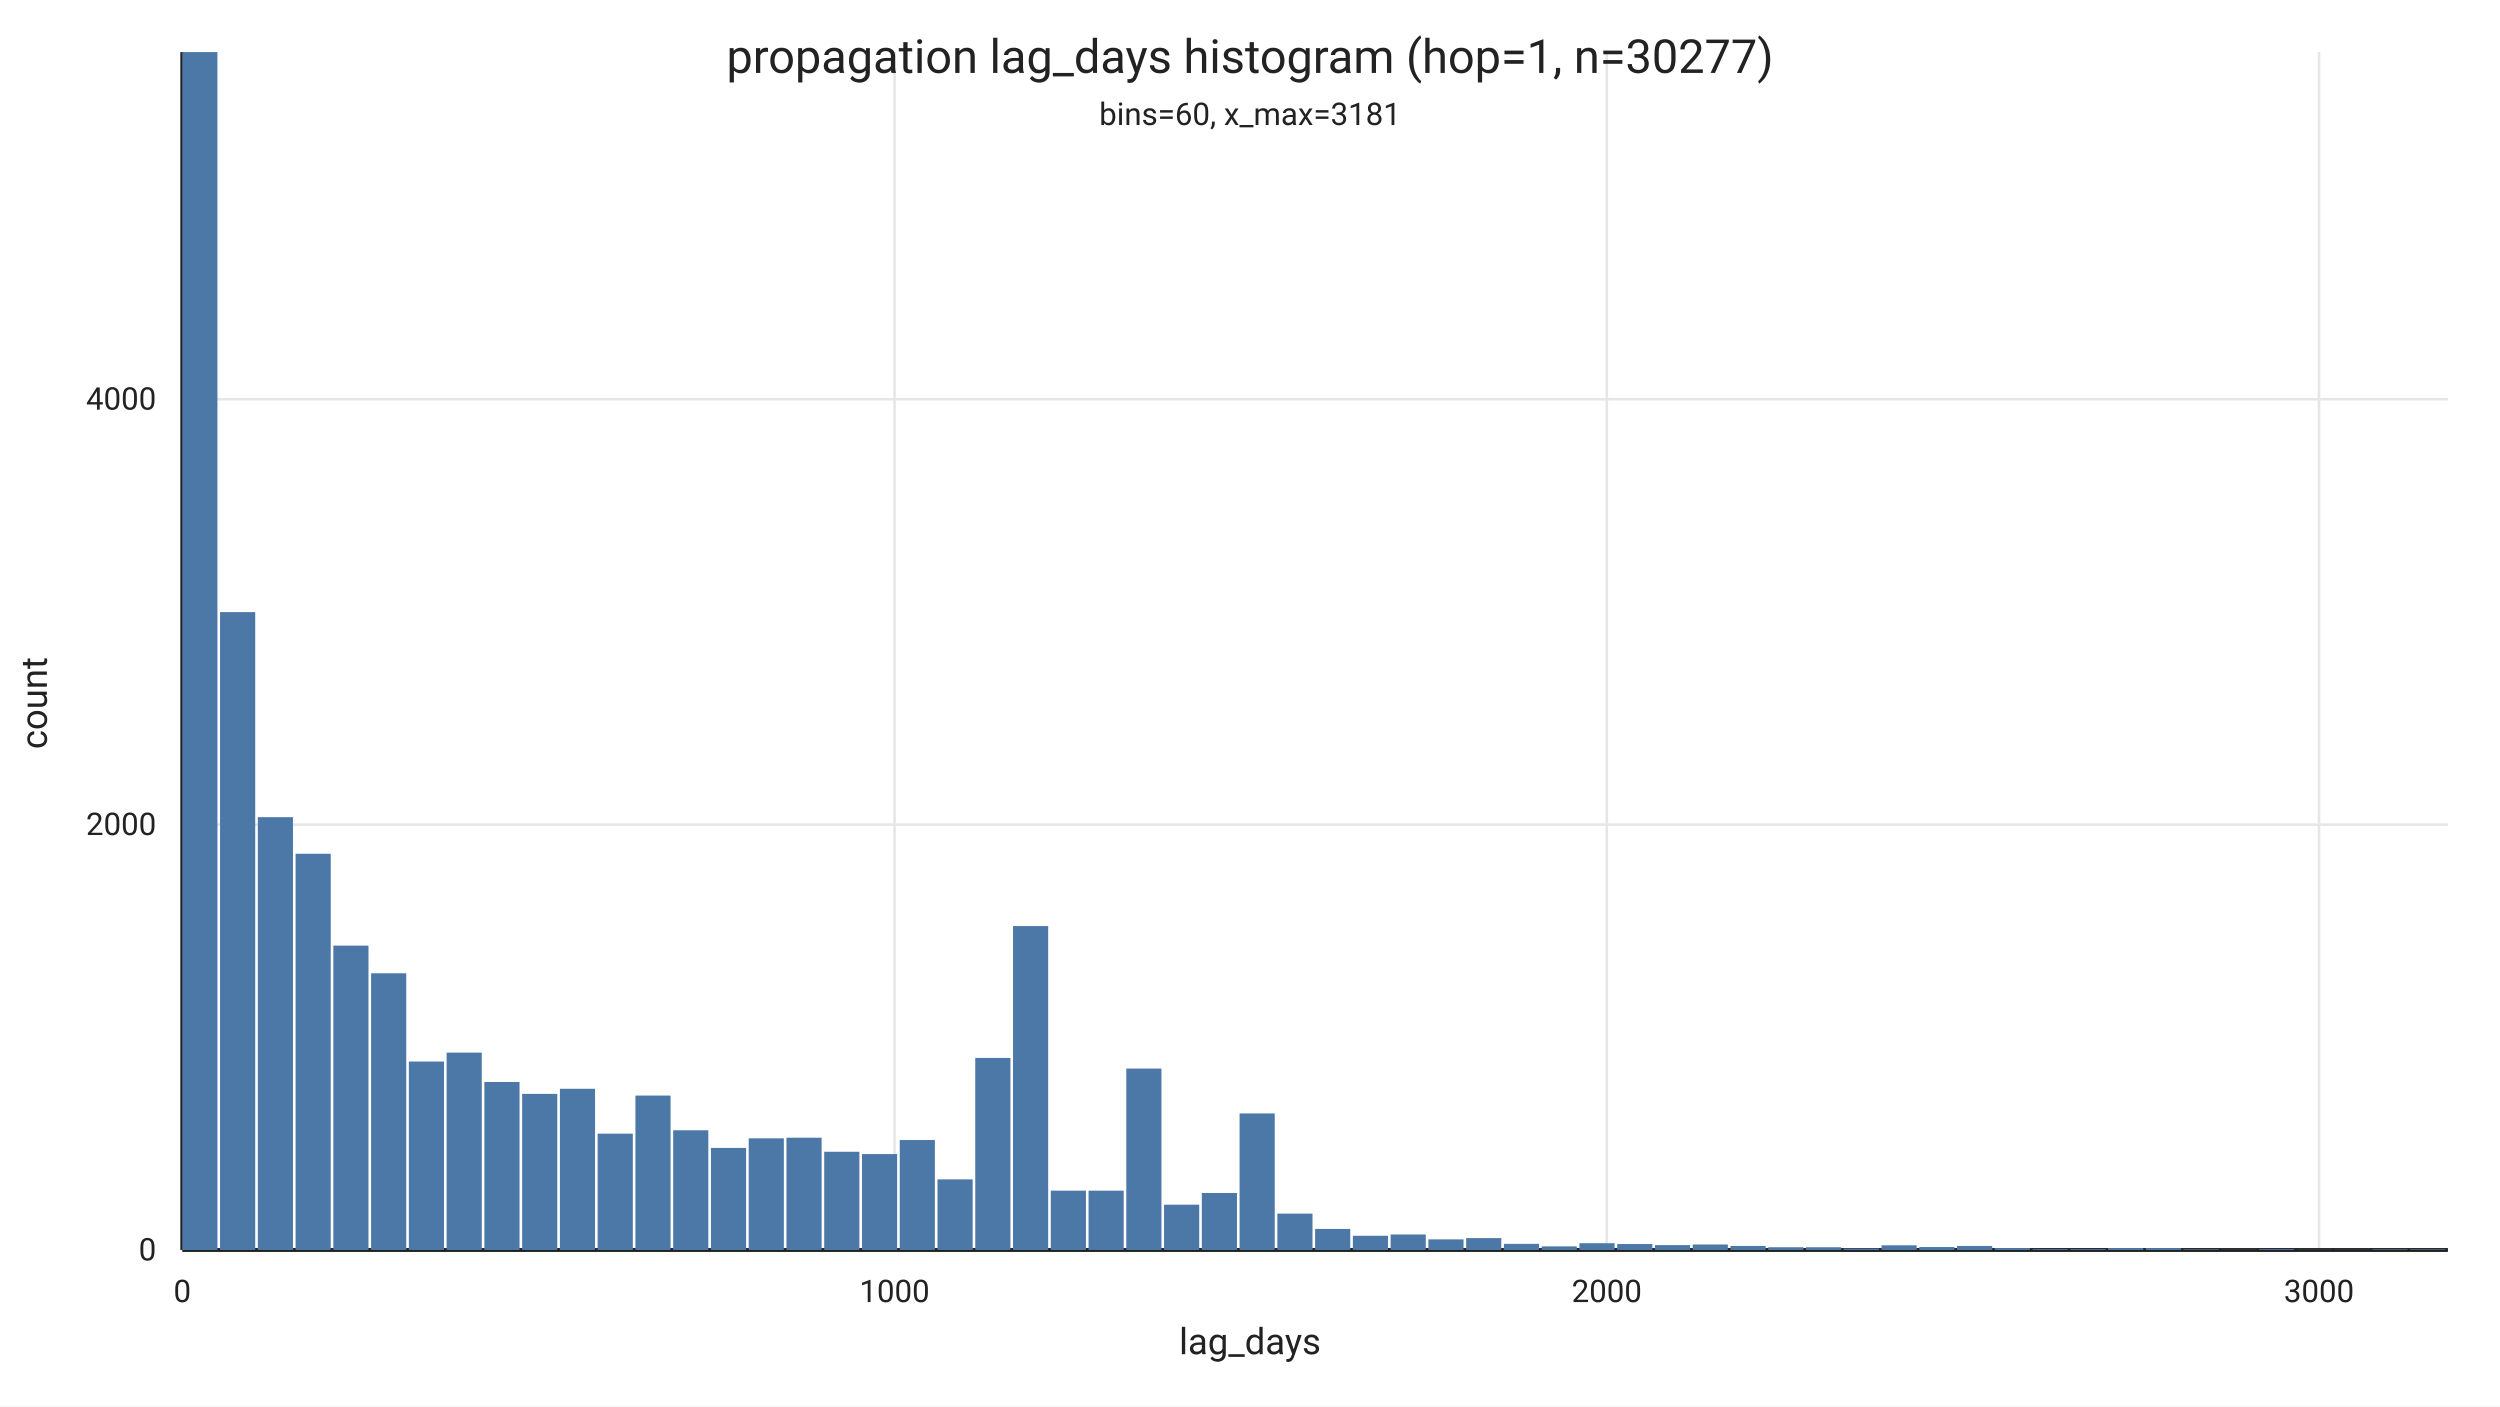
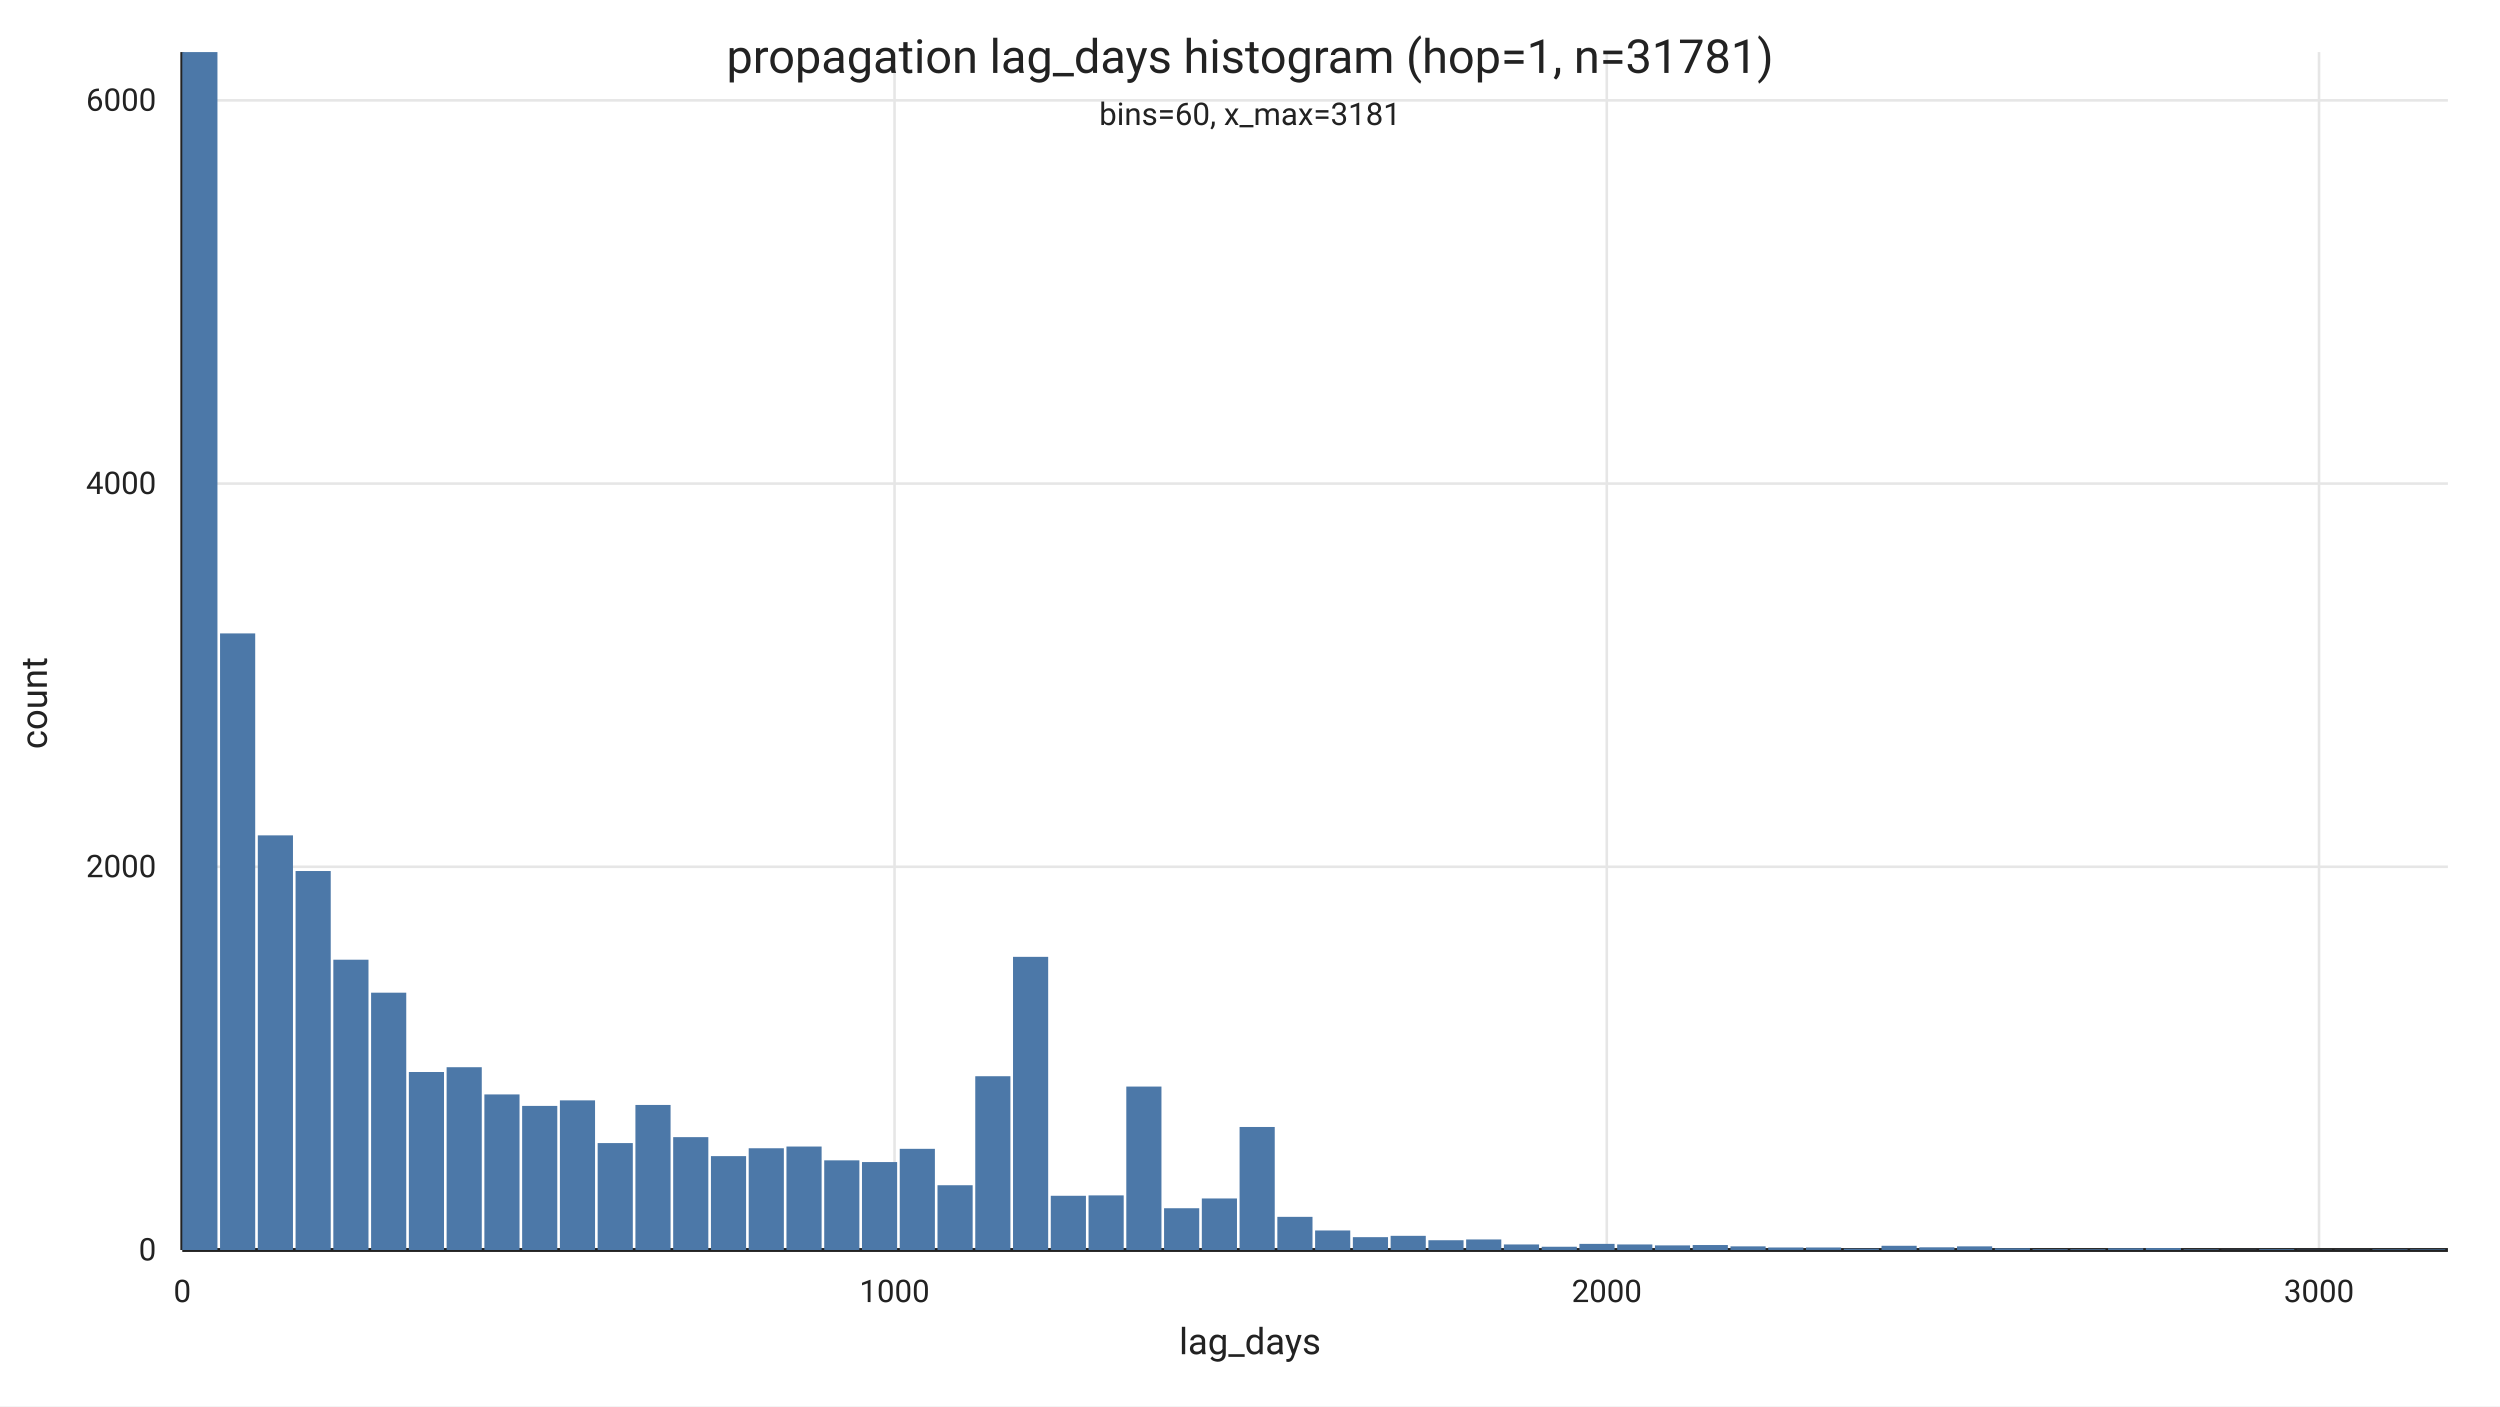
<svg xmlns="http://www.w3.org/2000/svg" width="960" height="540" viewBox="0 0 960 540">
  <rect x="0" y="0" width="960" height="540" fill="white" />
  <line x1="70.00" y1="480.00" x2="940.00" y2="480.00" stroke="#E6E6E6" stroke-width="1" />
  <text x="60.00" y="484.00" text-anchor="end" font-family="system-ui, -apple-system, Segoe UI, Roboto, Helvetica, Arial, sans-serif" font-size="12" fill="#222222">0</text>
-   <line x1="70.00" y1="316.65" x2="940.00" y2="316.65" stroke="#E6E6E6" stroke-width="1" />
-   <text x="60.00" y="320.65" text-anchor="end" font-family="system-ui, -apple-system, Segoe UI, Roboto, Helvetica, Arial, sans-serif" font-size="12" fill="#222222">2000</text>
-   <line x1="70.00" y1="153.30" x2="940.00" y2="153.30" stroke="#E6E6E6" stroke-width="1" />
-   <text x="60.00" y="157.30" text-anchor="end" font-family="system-ui, -apple-system, Segoe UI, Roboto, Helvetica, Arial, sans-serif" font-size="12" fill="#222222">4000</text>
-   <line x1="70.00" y1="-10.06" x2="940.00" y2="-10.06" stroke="#E6E6E6" stroke-width="1" />
-   <text x="60.00" y="-6.06" text-anchor="end" font-family="system-ui, -apple-system, Segoe UI, Roboto, Helvetica, Arial, sans-serif" font-size="12" fill="#222222">6000</text>
+   <line x1="70.00" y1="332.85" x2="940.00" y2="332.85" stroke="#E6E6E6" stroke-width="1" />
+   <text x="60.00" y="336.85" text-anchor="end" font-family="system-ui, -apple-system, Segoe UI, Roboto, Helvetica, Arial, sans-serif" font-size="12" fill="#222222">2000</text>
+   <line x1="70.00" y1="185.69" x2="940.00" y2="185.69" stroke="#E6E6E6" stroke-width="1" />
+   <text x="60.00" y="189.69" text-anchor="end" font-family="system-ui, -apple-system, Segoe UI, Roboto, Helvetica, Arial, sans-serif" font-size="12" fill="#222222">4000</text>
+   <line x1="70.00" y1="38.54" x2="940.00" y2="38.54" stroke="#E6E6E6" stroke-width="1" />
+   <text x="60.00" y="42.54" text-anchor="end" font-family="system-ui, -apple-system, Segoe UI, Roboto, Helvetica, Arial, sans-serif" font-size="12" fill="#222222">6000</text>
+   <line x1="70.00" y1="-108.61" x2="940.00" y2="-108.61" stroke="#E6E6E6" stroke-width="1" />
+   <text x="60.00" y="-104.61" text-anchor="end" font-family="system-ui, -apple-system, Segoe UI, Roboto, Helvetica, Arial, sans-serif" font-size="12" fill="#222222">8000</text>
  <line x1="70.00" y1="20.00" x2="70.00" y2="480.00" stroke="#E6E6E6" stroke-width="1" />
  <text x="70.00" y="500.00" text-anchor="middle" font-family="system-ui, -apple-system, Segoe UI, Roboto, Helvetica, Arial, sans-serif" font-size="12" fill="#222222">0</text>
  <line x1="343.50" y1="20.00" x2="343.50" y2="480.00" stroke="#E6E6E6" stroke-width="1" />
  <text x="343.50" y="500.00" text-anchor="middle" font-family="system-ui, -apple-system, Segoe UI, Roboto, Helvetica, Arial, sans-serif" font-size="12" fill="#222222">1000</text>
  <line x1="617.00" y1="20.00" x2="617.00" y2="480.00" stroke="#E6E6E6" stroke-width="1" />
  <text x="617.00" y="500.00" text-anchor="middle" font-family="system-ui, -apple-system, Segoe UI, Roboto, Helvetica, Arial, sans-serif" font-size="12" fill="#222222">2000</text>
  <line x1="890.50" y1="20.00" x2="890.50" y2="480.00" stroke="#E6E6E6" stroke-width="1" />
  <text x="890.50" y="500.00" text-anchor="middle" font-family="system-ui, -apple-system, Segoe UI, Roboto, Helvetica, Arial, sans-serif" font-size="12" fill="#222222">3000</text>
  <line x1="1164.00" y1="20.00" x2="1164.00" y2="480.00" stroke="#E6E6E6" stroke-width="1" />
  <text x="1164.00" y="500.00" text-anchor="middle" font-family="system-ui, -apple-system, Segoe UI, Roboto, Helvetica, Arial, sans-serif" font-size="12" fill="#222222">4000</text>
  <line x1="70.00" y1="480.00" x2="940.00" y2="480.00" stroke="#222222" stroke-width="1.5" />
  <line x1="70.00" y1="20.00" x2="70.00" y2="480.00" stroke="#222222" stroke-width="1.5" />
  <rect x="70.00" y="20.00" width="13.50" height="460.00" fill="#4C78A8" />
-   <rect x="84.50" y="235.05" width="13.50" height="244.95" fill="#4C78A8" />
-   <rect x="99.00" y="313.79" width="13.50" height="166.21" fill="#4C78A8" />
-   <rect x="113.50" y="327.84" width="13.50" height="152.16" fill="#4C78A8" />
-   <rect x="128.00" y="363.12" width="13.50" height="116.88" fill="#4C78A8" />
-   <rect x="142.50" y="373.74" width="13.50" height="106.26" fill="#4C78A8" />
-   <rect x="157.00" y="407.63" width="13.50" height="72.37" fill="#4C78A8" />
-   <rect x="171.50" y="404.20" width="13.50" height="75.80" fill="#4C78A8" />
-   <rect x="186.00" y="415.48" width="13.50" height="64.52" fill="#4C78A8" />
-   <rect x="200.50" y="420.05" width="13.50" height="59.95" fill="#4C78A8" />
-   <rect x="215.00" y="418.09" width="13.50" height="61.91" fill="#4C78A8" />
-   <rect x="229.50" y="435.32" width="13.50" height="44.68" fill="#4C78A8" />
-   <rect x="244.00" y="420.70" width="13.50" height="59.30" fill="#4C78A8" />
-   <rect x="258.50" y="434.02" width="13.50" height="45.98" fill="#4C78A8" />
-   <rect x="273.00" y="440.80" width="13.50" height="39.20" fill="#4C78A8" />
-   <rect x="287.50" y="437.12" width="13.50" height="42.88" fill="#4C78A8" />
-   <rect x="302.00" y="436.88" width="13.50" height="43.12" fill="#4C78A8" />
-   <rect x="316.50" y="442.27" width="13.50" height="37.73" fill="#4C78A8" />
-   <rect x="331.00" y="443.16" width="13.50" height="36.84" fill="#4C78A8" />
-   <rect x="345.50" y="437.77" width="13.50" height="42.23" fill="#4C78A8" />
-   <rect x="360.00" y="452.88" width="13.50" height="27.12" fill="#4C78A8" />
-   <rect x="374.50" y="406.25" width="13.50" height="73.75" fill="#4C78A8" />
-   <rect x="389.00" y="355.61" width="13.50" height="124.39" fill="#4C78A8" />
-   <rect x="403.50" y="457.21" width="13.50" height="22.79" fill="#4C78A8" />
-   <rect x="418.00" y="457.21" width="13.50" height="22.79" fill="#4C78A8" />
-   <rect x="432.50" y="410.33" width="13.50" height="69.67" fill="#4C78A8" />
-   <rect x="447.00" y="462.60" width="13.50" height="17.40" fill="#4C78A8" />
-   <rect x="461.50" y="458.11" width="13.50" height="21.89" fill="#4C78A8" />
-   <rect x="476.00" y="427.56" width="13.50" height="52.44" fill="#4C78A8" />
-   <rect x="490.50" y="466.03" width="13.50" height="13.97" fill="#4C78A8" />
-   <rect x="505.00" y="471.91" width="13.50" height="8.09" fill="#4C78A8" />
-   <rect x="519.50" y="474.53" width="13.50" height="5.47" fill="#4C78A8" />
-   <rect x="534.00" y="474.04" width="13.50" height="5.96" fill="#4C78A8" />
-   <rect x="548.50" y="475.92" width="13.50" height="4.08" fill="#4C78A8" />
-   <rect x="563.00" y="475.43" width="13.50" height="4.57" fill="#4C78A8" />
-   <rect x="577.50" y="477.63" width="13.50" height="2.37" fill="#4C78A8" />
-   <rect x="592.00" y="478.61" width="13.50" height="1.39" fill="#4C78A8" />
-   <rect x="606.50" y="477.39" width="13.50" height="2.61" fill="#4C78A8" />
-   <rect x="621.00" y="477.71" width="13.50" height="2.29" fill="#4C78A8" />
-   <rect x="635.50" y="478.12" width="13.50" height="1.88" fill="#4C78A8" />
-   <rect x="650.00" y="477.88" width="13.50" height="2.12" fill="#4C78A8" />
-   <rect x="664.50" y="478.45" width="13.50" height="1.55" fill="#4C78A8" />
-   <rect x="679.00" y="478.94" width="13.50" height="1.06" fill="#4C78A8" />
-   <rect x="693.50" y="478.94" width="13.50" height="1.06" fill="#4C78A8" />
-   <rect x="708.00" y="479.43" width="13.50" height="0.57" fill="#4C78A8" />
-   <rect x="722.50" y="478.20" width="13.50" height="1.80" fill="#4C78A8" />
-   <rect x="737.00" y="478.86" width="13.50" height="1.14" fill="#4C78A8" />
-   <rect x="751.50" y="478.45" width="13.50" height="1.55" fill="#4C78A8" />
-   <rect x="766.00" y="479.26" width="13.50" height="0.74" fill="#4C78A8" />
-   <rect x="780.50" y="479.67" width="13.50" height="0.33" fill="#4C78A8" />
-   <rect x="795.00" y="479.67" width="13.50" height="0.33" fill="#4C78A8" />
-   <rect x="809.50" y="479.26" width="13.50" height="0.74" fill="#4C78A8" />
+   <rect x="84.50" y="243.23" width="13.50" height="236.77" fill="#4C78A8" />
+   <rect x="99.00" y="320.78" width="13.50" height="159.22" fill="#4C78A8" />
+   <rect x="113.50" y="334.47" width="13.50" height="145.53" fill="#4C78A8" />
+   <rect x="128.00" y="368.53" width="13.50" height="111.47" fill="#4C78A8" />
+   <rect x="142.50" y="381.19" width="13.50" height="98.81" fill="#4C78A8" />
+   <rect x="157.00" y="411.65" width="13.50" height="68.35" fill="#4C78A8" />
+   <rect x="171.50" y="409.81" width="13.50" height="70.19" fill="#4C78A8" />
+   <rect x="186.00" y="420.26" width="13.50" height="59.74" fill="#4C78A8" />
+   <rect x="200.50" y="424.67" width="13.50" height="55.33" fill="#4C78A8" />
+   <rect x="215.00" y="422.54" width="13.50" height="57.46" fill="#4C78A8" />
+   <rect x="229.50" y="438.94" width="13.50" height="41.06" fill="#4C78A8" />
+   <rect x="244.00" y="424.30" width="13.50" height="55.70" fill="#4C78A8" />
+   <rect x="258.50" y="436.66" width="13.50" height="43.34" fill="#4C78A8" />
+   <rect x="273.00" y="443.95" width="13.50" height="36.05" fill="#4C78A8" />
+   <rect x="287.50" y="440.93" width="13.50" height="39.07" fill="#4C78A8" />
+   <rect x="302.00" y="440.27" width="13.50" height="39.73" fill="#4C78A8" />
+   <rect x="316.50" y="445.57" width="13.50" height="34.43" fill="#4C78A8" />
+   <rect x="331.00" y="446.23" width="13.50" height="33.77" fill="#4C78A8" />
+   <rect x="345.50" y="441.15" width="13.50" height="38.85" fill="#4C78A8" />
+   <rect x="360.00" y="455.13" width="13.50" height="24.87" fill="#4C78A8" />
+   <rect x="374.50" y="413.27" width="13.50" height="66.73" fill="#4C78A8" />
+   <rect x="389.00" y="367.43" width="13.50" height="112.57" fill="#4C78A8" />
+   <rect x="403.50" y="459.18" width="13.50" height="20.82" fill="#4C78A8" />
+   <rect x="418.00" y="459.03" width="13.50" height="20.97" fill="#4C78A8" />
+   <rect x="432.50" y="417.24" width="13.50" height="62.76" fill="#4C78A8" />
+   <rect x="447.00" y="463.96" width="13.50" height="16.04" fill="#4C78A8" />
+   <rect x="461.50" y="460.21" width="13.50" height="19.79" fill="#4C78A8" />
+   <rect x="476.00" y="432.76" width="13.50" height="47.24" fill="#4C78A8" />
+   <rect x="490.50" y="467.27" width="13.50" height="12.73" fill="#4C78A8" />
+   <rect x="505.00" y="472.50" width="13.50" height="7.50" fill="#4C78A8" />
+   <rect x="519.50" y="475.07" width="13.50" height="4.93" fill="#4C78A8" />
+   <rect x="534.00" y="474.56" width="13.50" height="5.44" fill="#4C78A8" />
+   <rect x="548.50" y="476.25" width="13.50" height="3.75" fill="#4C78A8" />
+   <rect x="563.00" y="475.95" width="13.50" height="4.05" fill="#4C78A8" />
+   <rect x="577.50" y="477.87" width="13.50" height="2.13" fill="#4C78A8" />
+   <rect x="592.00" y="478.75" width="13.50" height="1.25" fill="#4C78A8" />
+   <rect x="606.50" y="477.65" width="13.50" height="2.35" fill="#4C78A8" />
+   <rect x="621.00" y="477.87" width="13.50" height="2.13" fill="#4C78A8" />
+   <rect x="635.50" y="478.23" width="13.50" height="1.77" fill="#4C78A8" />
+   <rect x="650.00" y="478.09" width="13.50" height="1.91" fill="#4C78A8" />
+   <rect x="664.50" y="478.60" width="13.50" height="1.40" fill="#4C78A8" />
+   <rect x="679.00" y="479.04" width="13.50" height="0.96" fill="#4C78A8" />
+   <rect x="693.50" y="479.04" width="13.50" height="0.96" fill="#4C78A8" />
+   <rect x="708.00" y="479.48" width="13.50" height="0.52" fill="#4C78A8" />
+   <rect x="722.50" y="478.38" width="13.50" height="1.62" fill="#4C78A8" />
+   <rect x="737.00" y="478.97" width="13.50" height="1.03" fill="#4C78A8" />
+   <rect x="751.50" y="478.60" width="13.50" height="1.40" fill="#4C78A8" />
+   <rect x="766.00" y="479.34" width="13.50" height="0.66" fill="#4C78A8" />
+   <rect x="780.50" y="479.71" width="13.50" height="0.29" fill="#4C78A8" />
+   <rect x="795.00" y="479.71" width="13.50" height="0.29" fill="#4C78A8" />
+   <rect x="809.50" y="479.34" width="13.50" height="0.66" fill="#4C78A8" />
  <rect x="824.00" y="479.26" width="13.50" height="0.74" fill="#4C78A8" />
-   <rect x="838.50" y="479.75" width="13.50" height="0.25" fill="#4C78A8" />
-   <rect x="853.00" y="479.92" width="13.50" height="0.08" fill="#4C78A8" />
-   <rect x="867.50" y="479.67" width="13.50" height="0.33" fill="#4C78A8" />
-   <rect x="882.00" y="479.92" width="13.50" height="0.08" fill="#4C78A8" />
-   <rect x="896.50" y="479.92" width="13.50" height="0.08" fill="#4C78A8" />
-   <rect x="911.00" y="479.75" width="13.50" height="0.25" fill="#4C78A8" />
-   <rect x="925.50" y="479.75" width="13.50" height="0.25" fill="#4C78A8" />
-   <text x="480.00" y="28" text-anchor="middle" font-family="system-ui, -apple-system, Segoe UI, Roboto, Helvetica, Arial, sans-serif" font-size="18" fill="#222222">propagation lag_days histogram (hop=1, n=30277)</text>
+   <rect x="838.50" y="479.78" width="13.50" height="0.22" fill="#4C78A8" />
+   <rect x="853.00" y="479.93" width="13.50" height="0.07" fill="#4C78A8" />
+   <rect x="867.50" y="479.71" width="13.50" height="0.29" fill="#4C78A8" />
+   <rect x="882.00" y="479.93" width="13.50" height="0.07" fill="#4C78A8" />
+   <rect x="896.50" y="479.93" width="13.50" height="0.07" fill="#4C78A8" />
+   <rect x="911.00" y="479.78" width="13.50" height="0.22" fill="#4C78A8" />
+   <rect x="925.50" y="479.78" width="13.50" height="0.22" fill="#4C78A8" />
+   <text x="480.00" y="28" text-anchor="middle" font-family="system-ui, -apple-system, Segoe UI, Roboto, Helvetica, Arial, sans-serif" font-size="18" fill="#222222">propagation lag_days histogram (hop=1, n=31781)</text>
  <text x="480.00" y="48" text-anchor="middle" font-family="system-ui, -apple-system, Segoe UI, Roboto, Helvetica, Arial, sans-serif" font-size="12" fill="#222222">bins=60, x_max=3181</text>
  <text x="480.00" y="520.00" text-anchor="middle" font-family="system-ui, -apple-system, Segoe UI, Roboto, Helvetica, Arial, sans-serif" font-size="14" fill="#222222">lag_days</text>
  <text x="18" y="270.00" text-anchor="middle" font-family="system-ui, -apple-system, Segoe UI, Roboto, Helvetica, Arial, sans-serif" font-size="14" fill="#222222" transform="rotate(-90 18 270.00)">count</text>
</svg>
